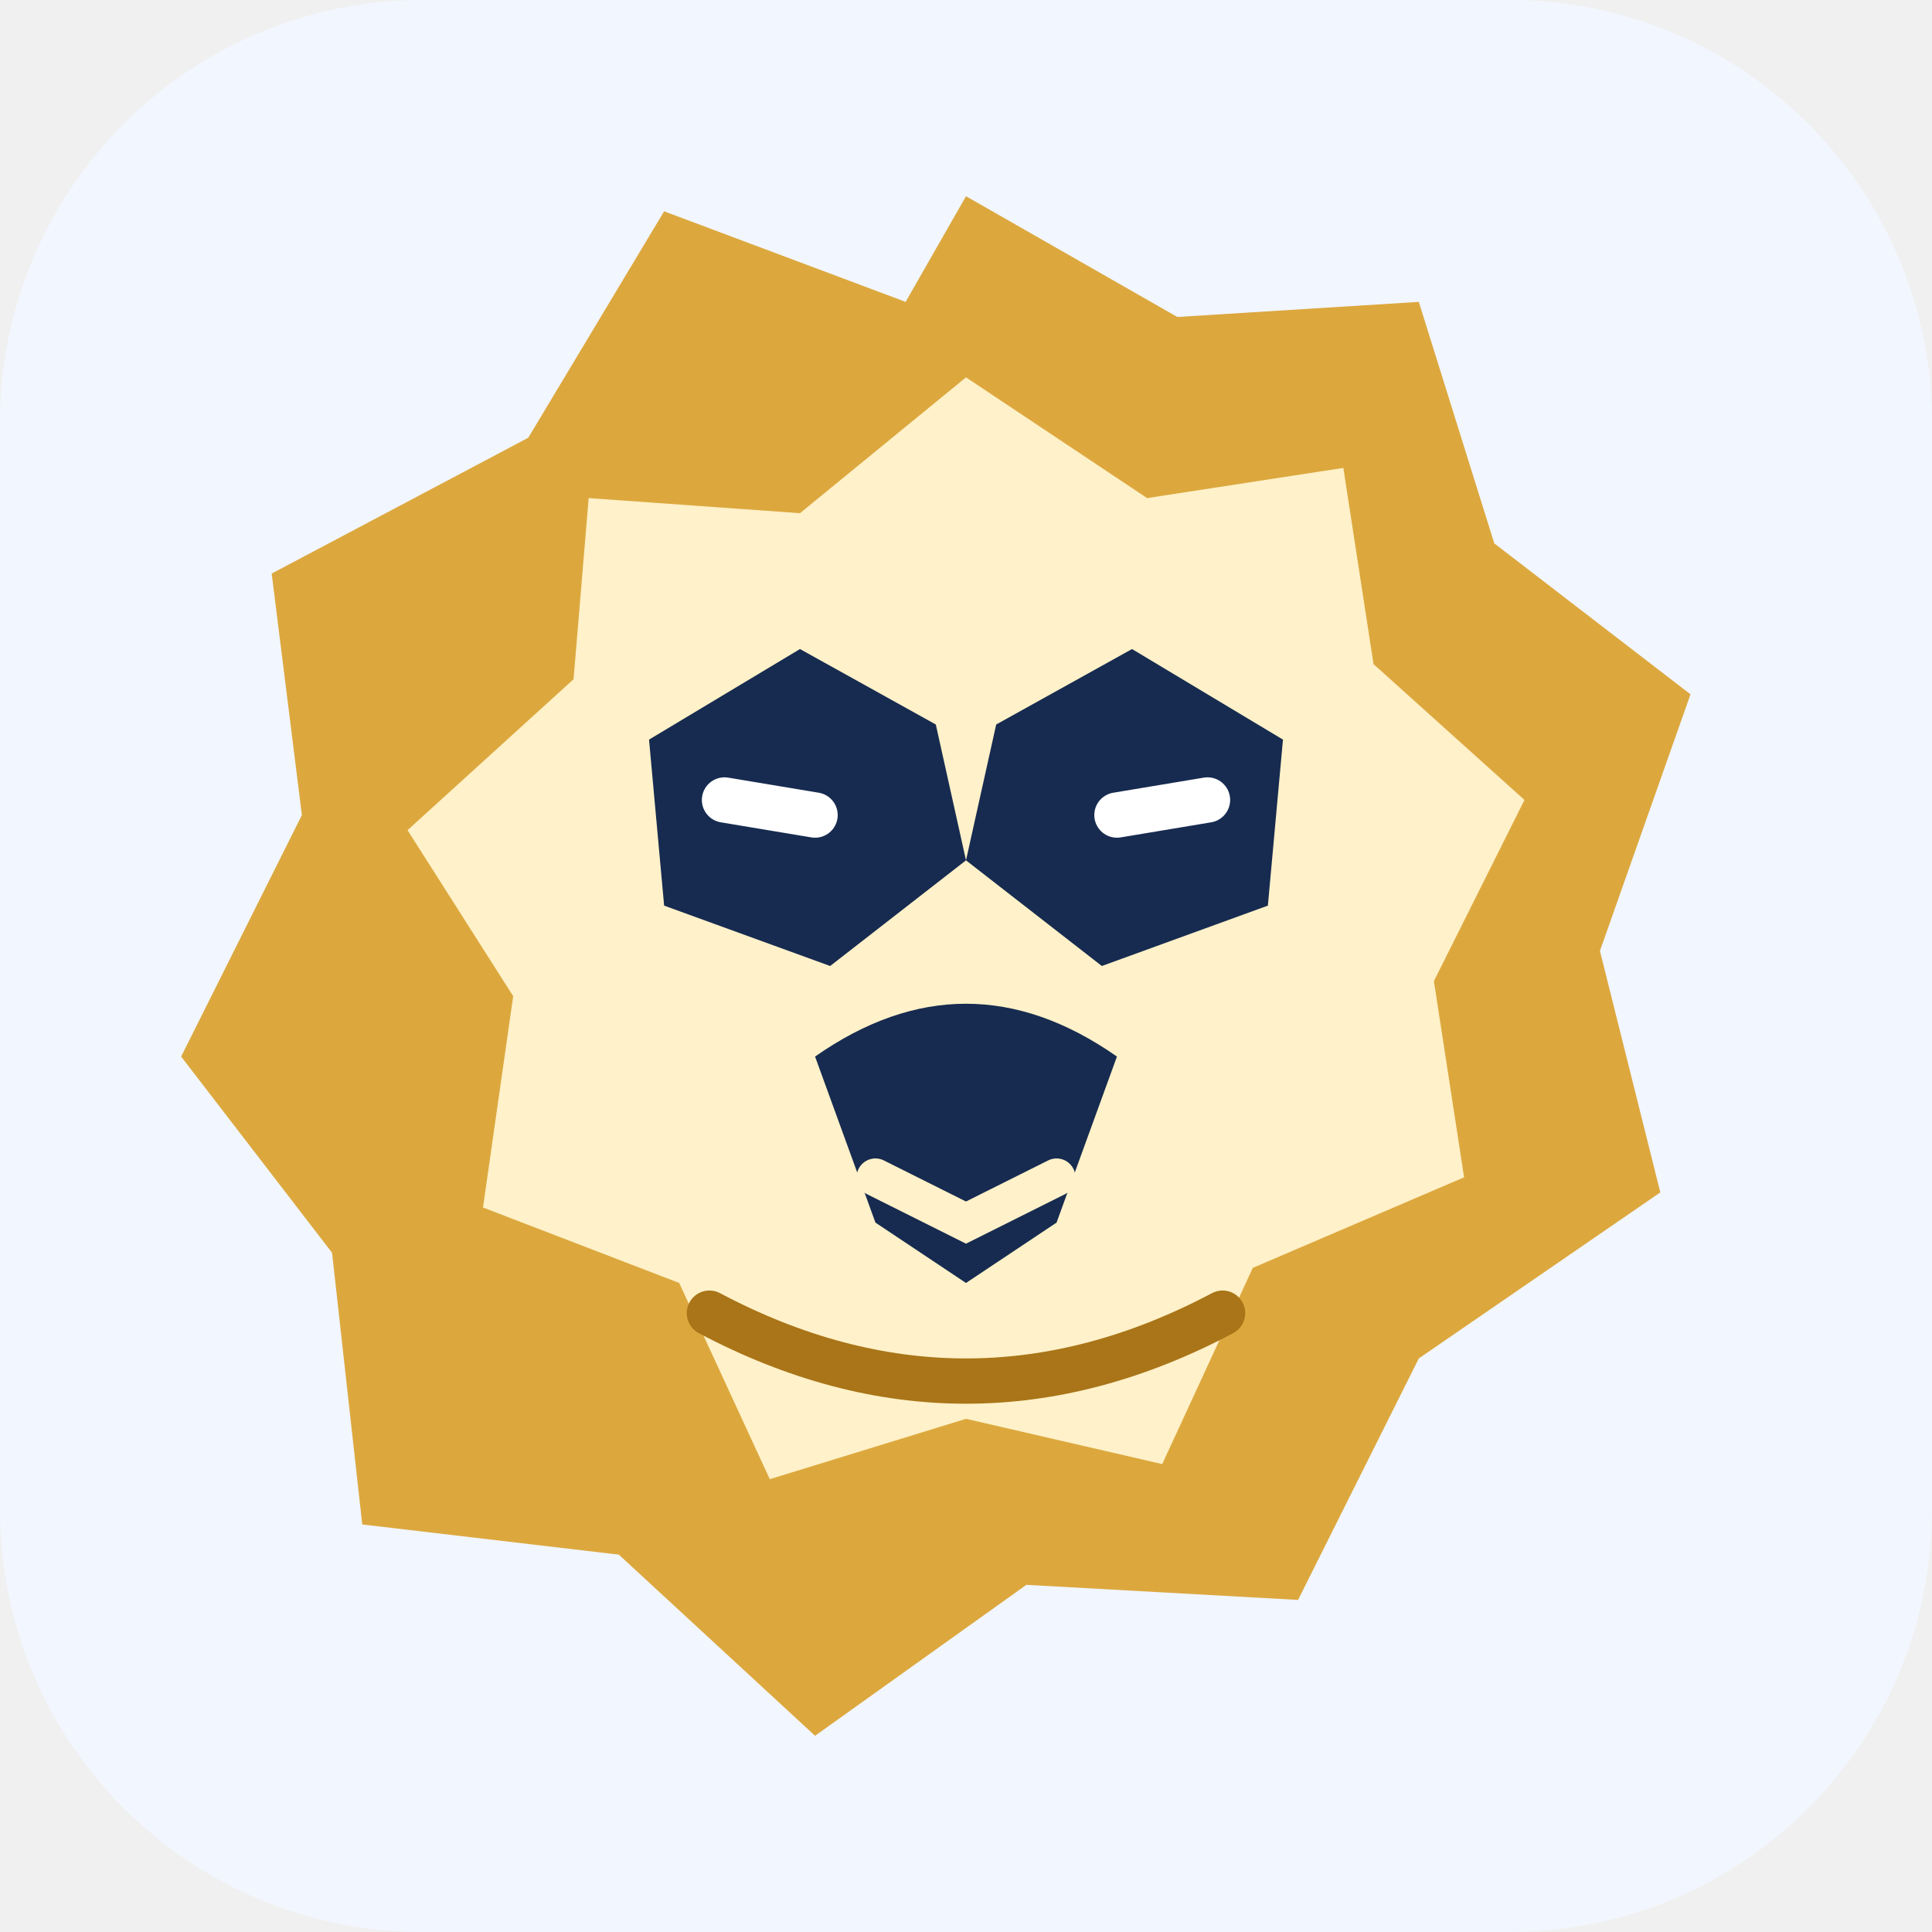
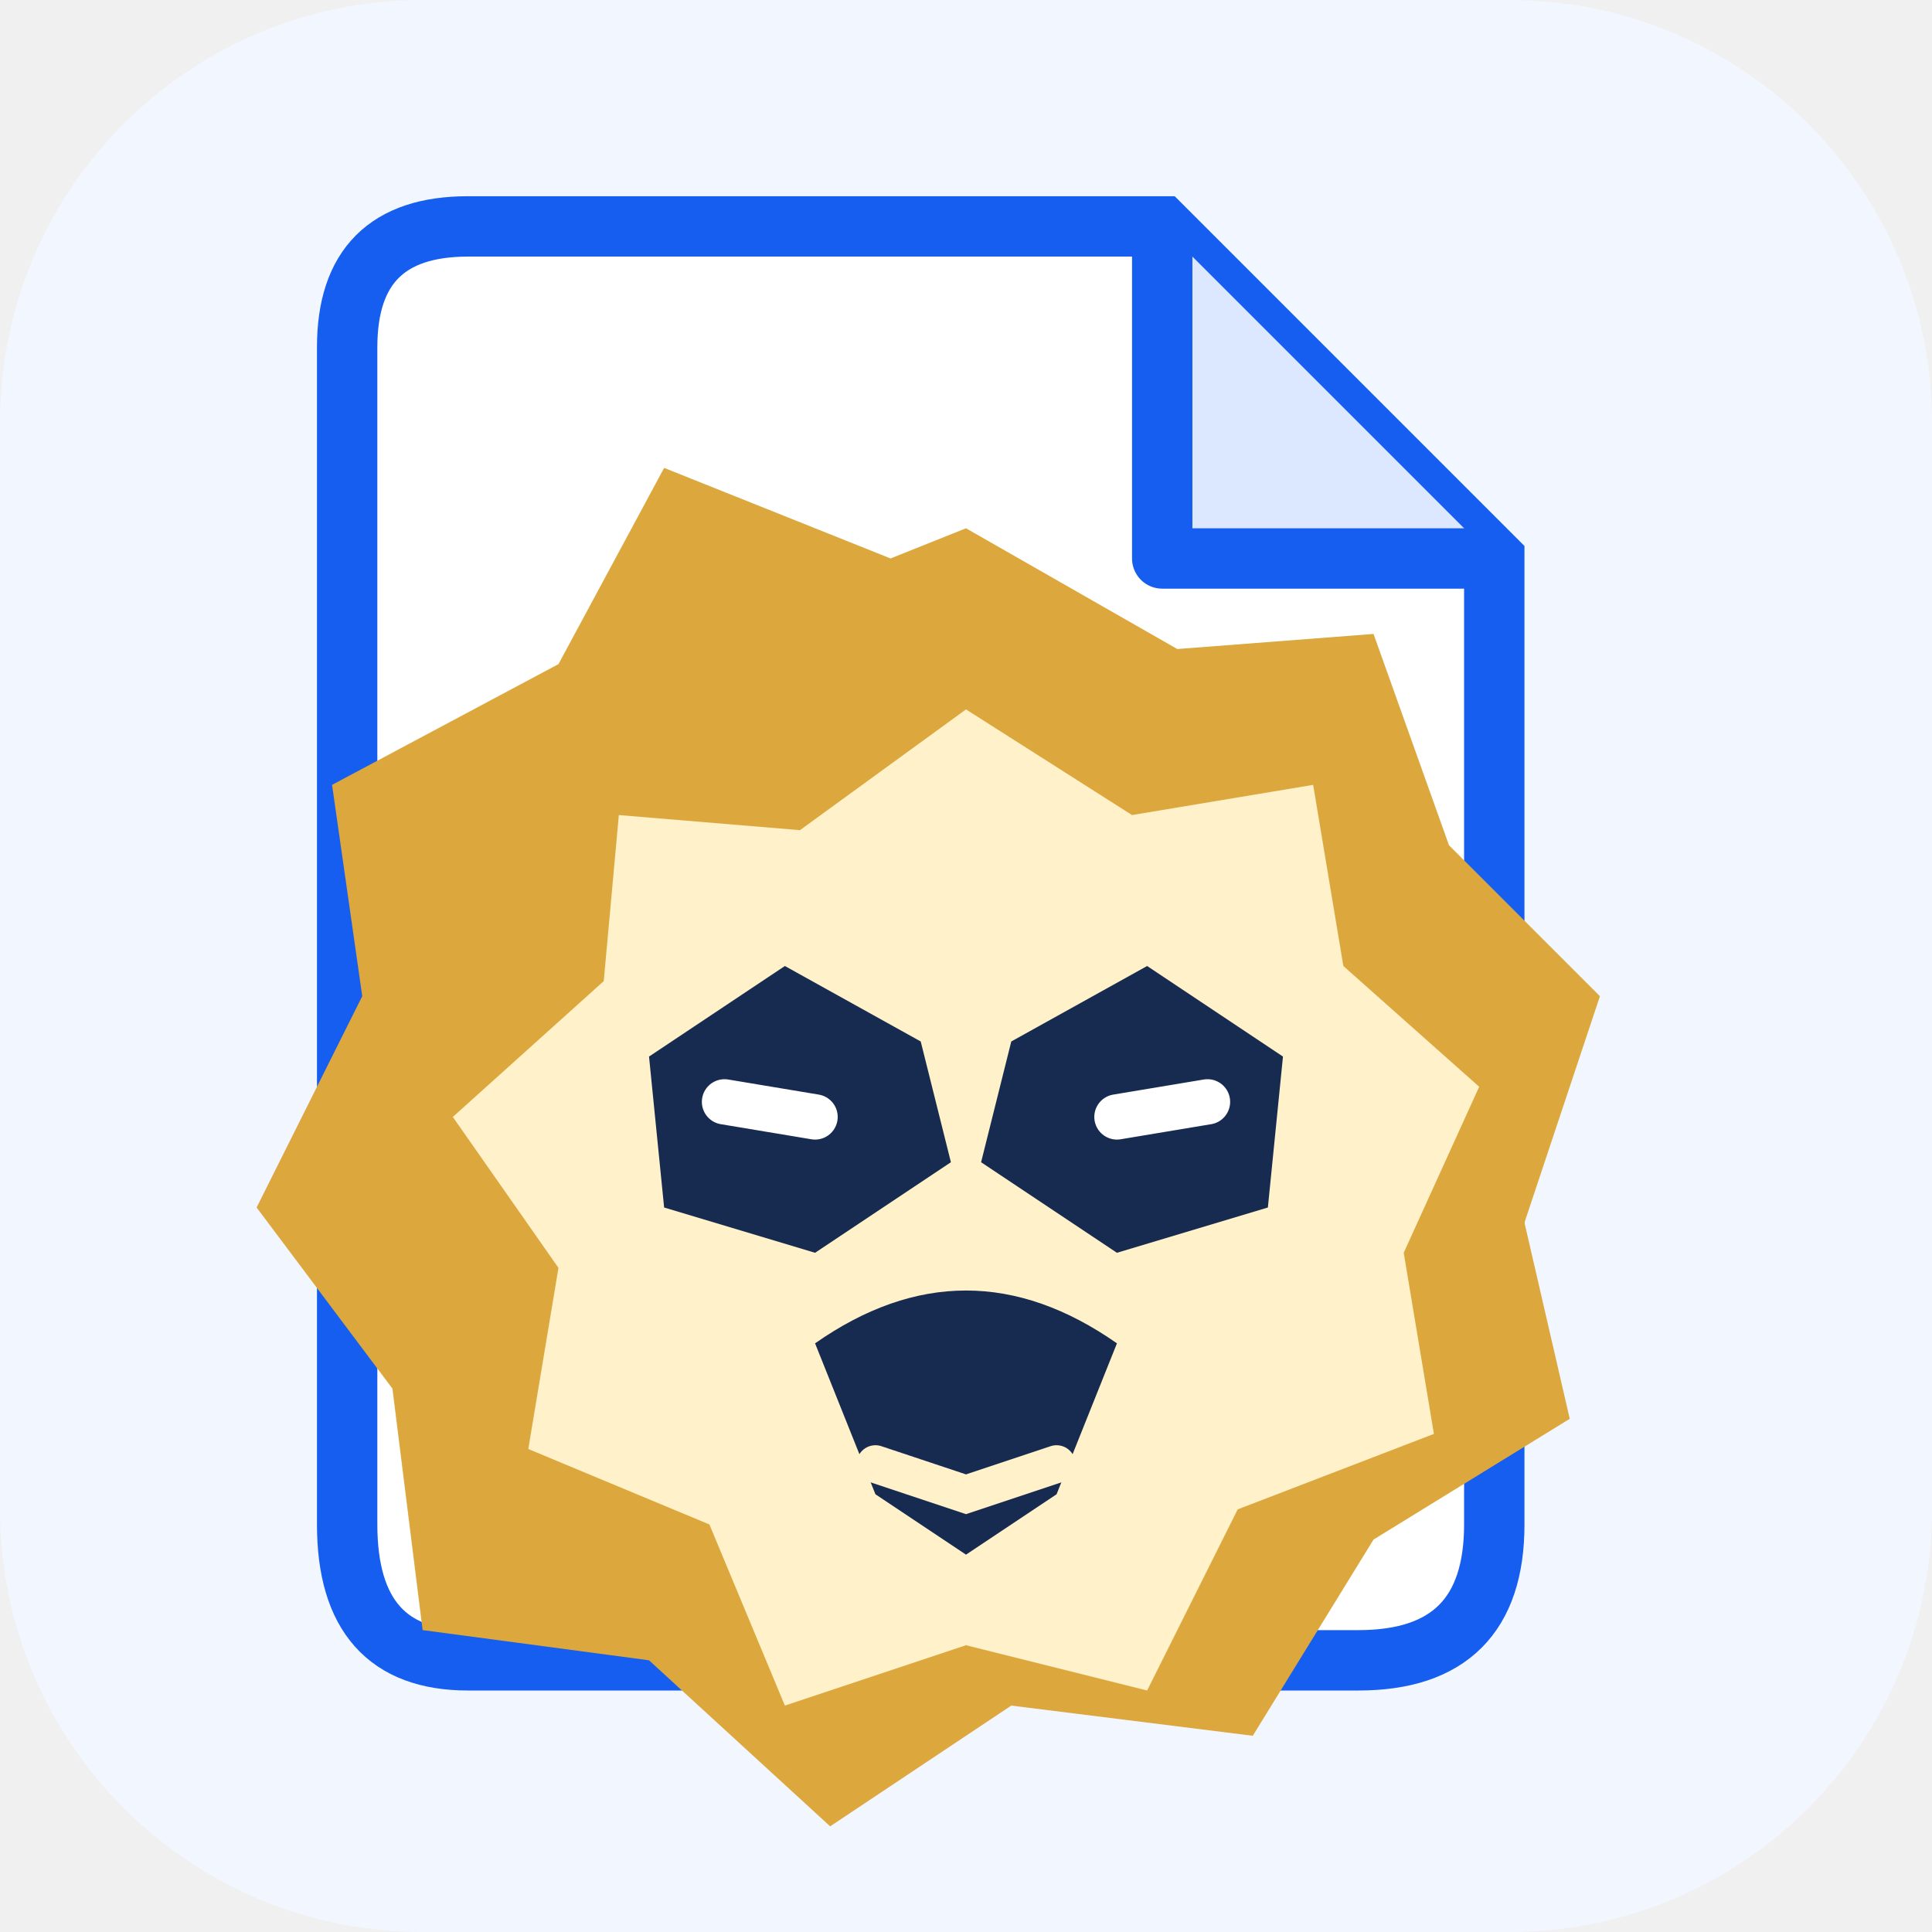
<svg xmlns="http://www.w3.org/2000/svg" viewBox="0 0 128 128" role="img" aria-labelledby="title">
  <rect width="128" height="128" rx="28" fill="#f2f6ff" />
-   <path d="M64 13 78 21 94 20 99 36 112 46 106 63 110 79 94 90 86 106 68 105 54 115 41 103 24 101 22 83 12 70 20 54 18 38 35 29 44 14 60 20Z" fill="#dca83e" />
-   <path d="M64 25 76 33 89 31 91 44 101 53 95 65 97 78 83 84 77 97 64 94 51 98 45 85 32 80 34 66 27 55 38 45 39 33 53 34Z" fill="#fff1c9" />
-   <path d="M43 49 53 43 62 48 64 57 55 64 44 60Z" fill="#172b50" />
-   <path d="M85 49 75 43 66 48 64 57 73 64 84 60Z" fill="#172b50" />
-   <path d="M48 53 54 54M80 53 74 54" fill="none" stroke="#fff" stroke-width="3" stroke-linecap="round" />
-   <path d="M54 70Q64 63 74 70L70 81 64 85 58 81Z" fill="#172b50" />
-   <path d="M58 78 64 81 70 78" fill="none" stroke="#fff1c9" stroke-width="2.5" stroke-linecap="round" />
-   <path d="M47 87Q64 96 81 87" fill="none" stroke="#a97518" stroke-width="3" stroke-linecap="round" />
+   <path d="M31 15H77L99 37V101Q99 110 90 110H31Q23 110 23 101V23Q23 15 31 15Z" fill="#fff" stroke="#155eef" stroke-width="4" />
+   <path d="M77 15V37H99" fill="#dce8ff" stroke="#155eef" stroke-width="4" stroke-linejoin="round" />
+   <rect x="30" y="78" width="43" height="20" rx="5" fill="#e53935" />
+   <text x="51.5" y="92" text-anchor="middle" font-family="Arial,sans-serif" font-size="13" font-weight="800" fill="#fff">PDF</text>
+   <path d="M64 35 78 43 91 42 96 56 106 66 101 81 104 94 91 102 83 115 67 113 55 121 43 110 28 108 26 92 17 80 24 66 22 52 37 44 44 31 59 37Z" fill="#dca83e" />
+   <path d="M64 47 75 54 87 52 89 64 98 72 93 83 95 95 82 100 76 112 64 109 52 113 47 101 35 96 37 84 30 74 40 65 41 54 53 55Z" fill="#fff1c9" />
+   <path d="M43 70 52 64 61 69 63 77 54 83 44 80ZM85 70 76 64 67 69 65 77 74 83 84 80Z" fill="#172b50" />
+   <path d="M48 73 54 74M80 73 74 74" fill="none" stroke="#fff" stroke-width="3" stroke-linecap="round" />
+   <path d="M54 89Q64 82 74 89L70 99 64 103 58 99Z" fill="#172b50" />
+   <path d="M58 97 64 99 70 97" fill="none" stroke="#fff1c9" stroke-width="2.5" stroke-linecap="round" />
</svg>
